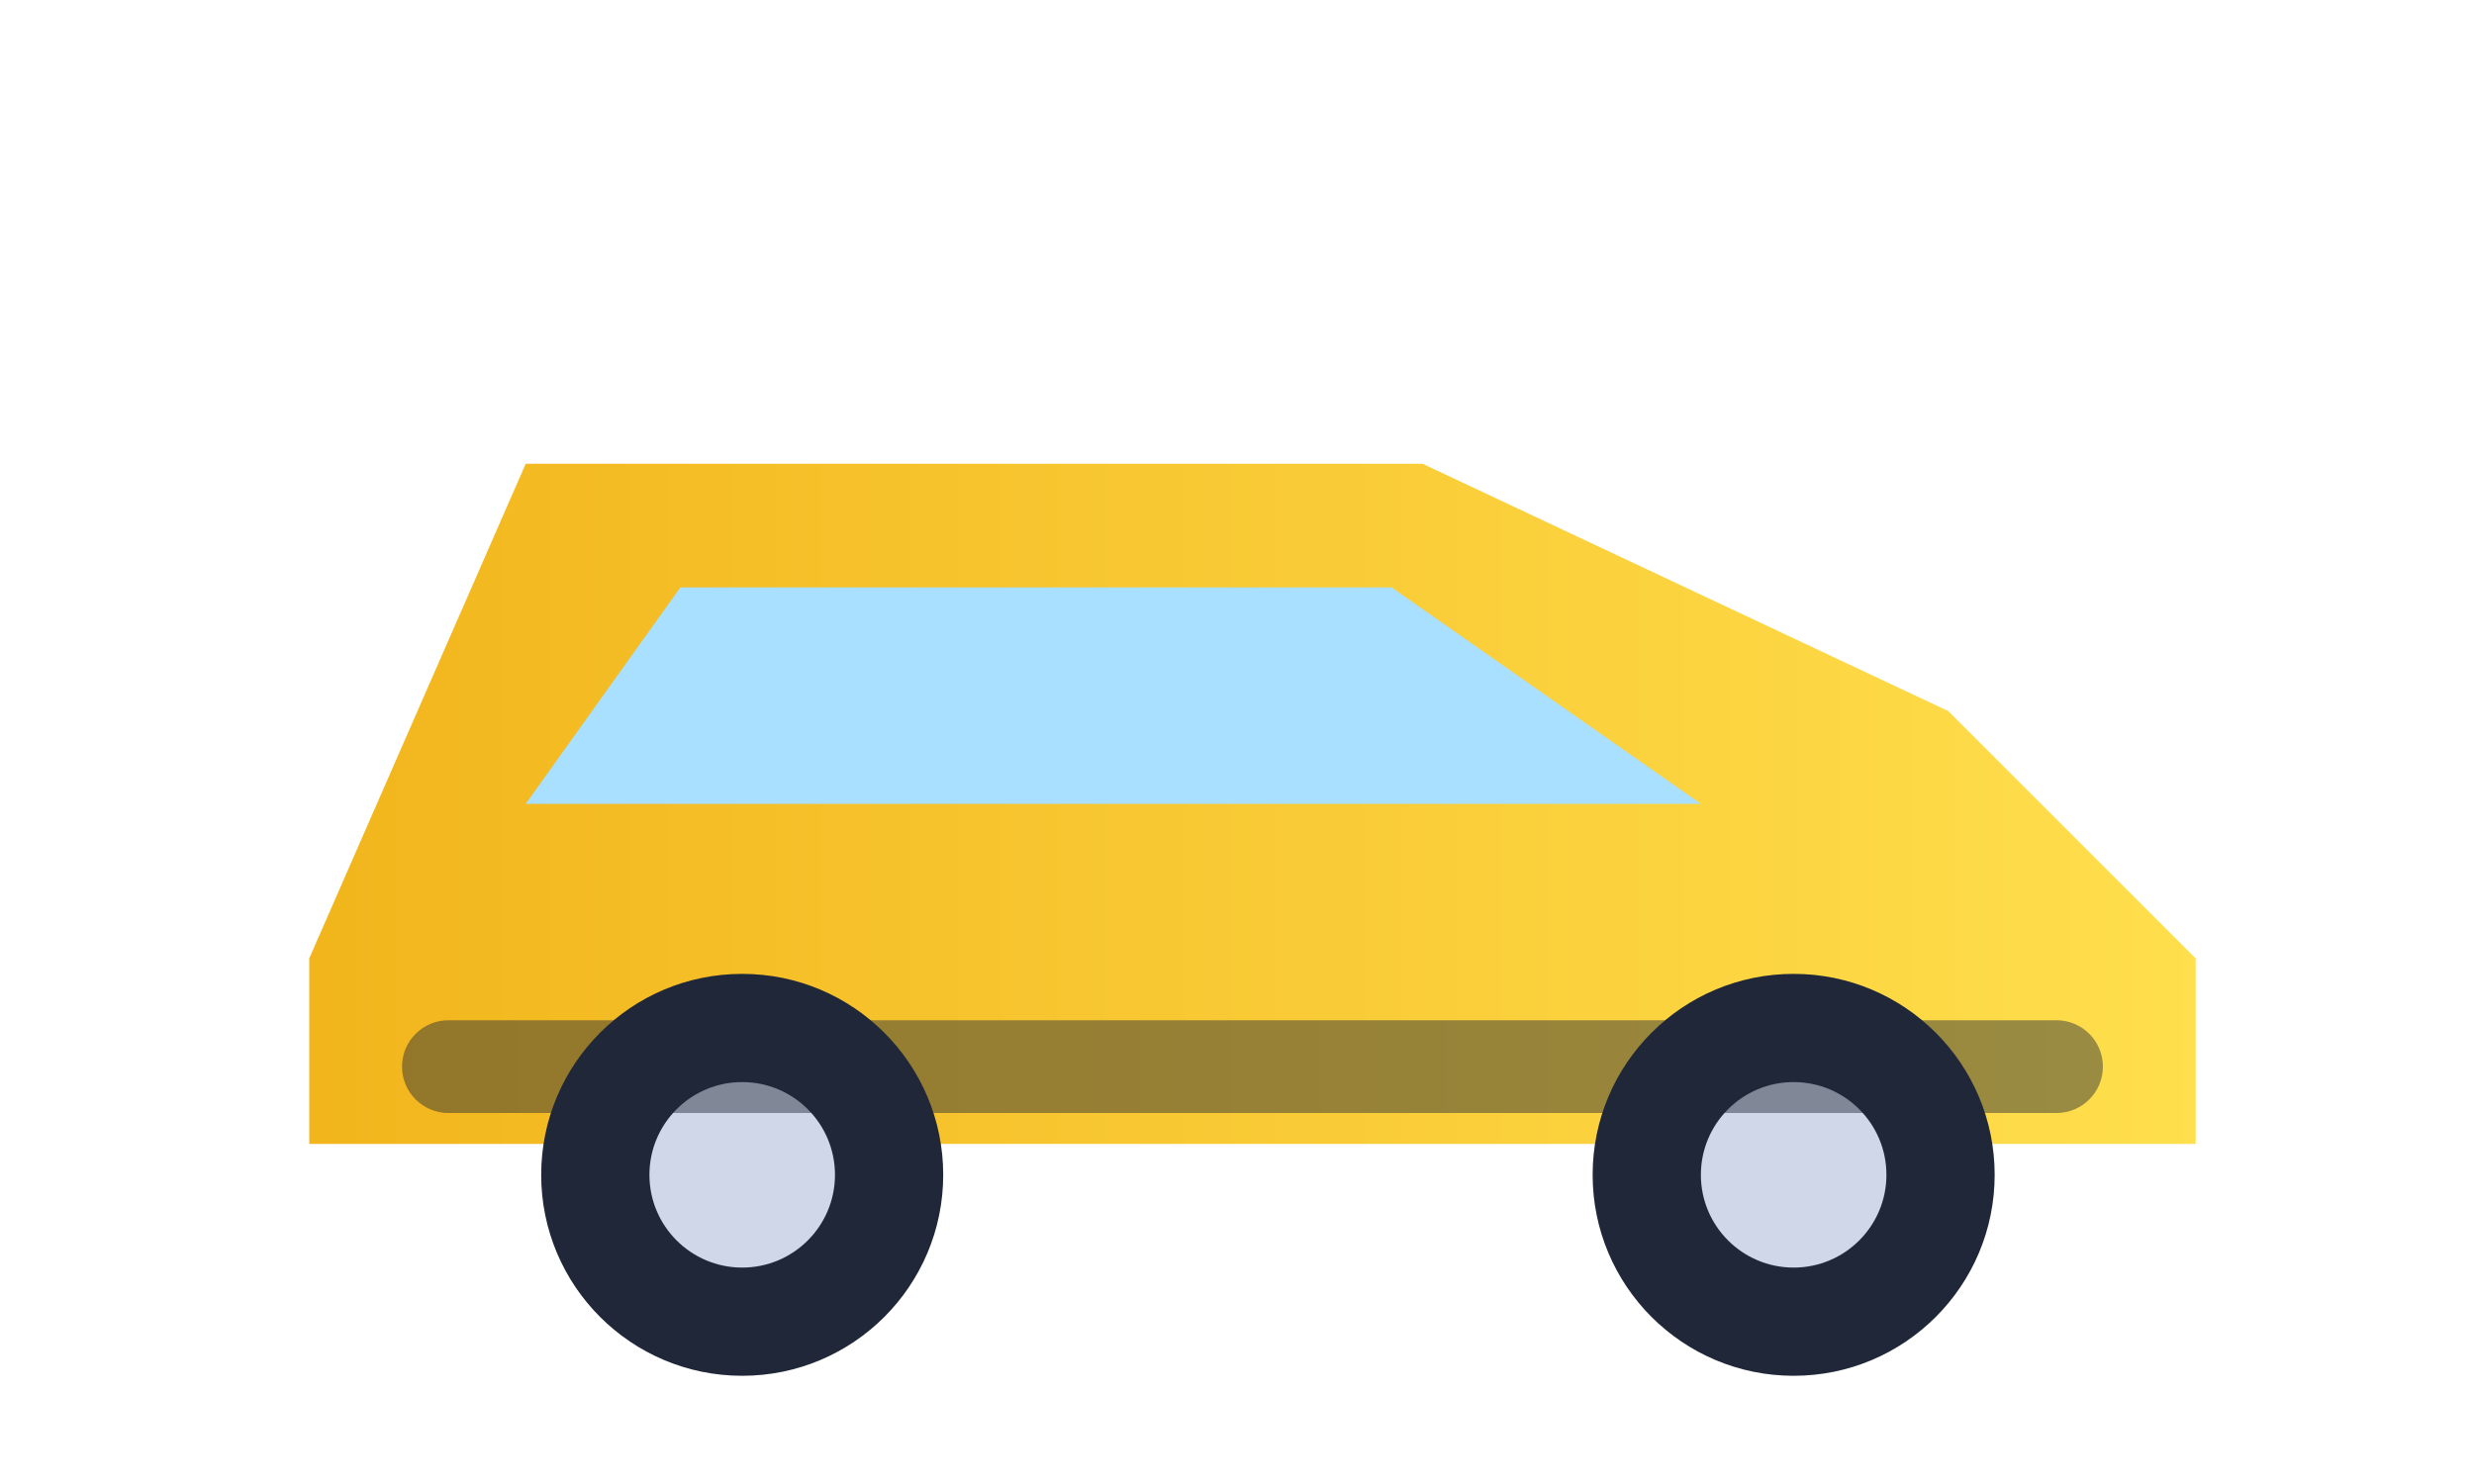
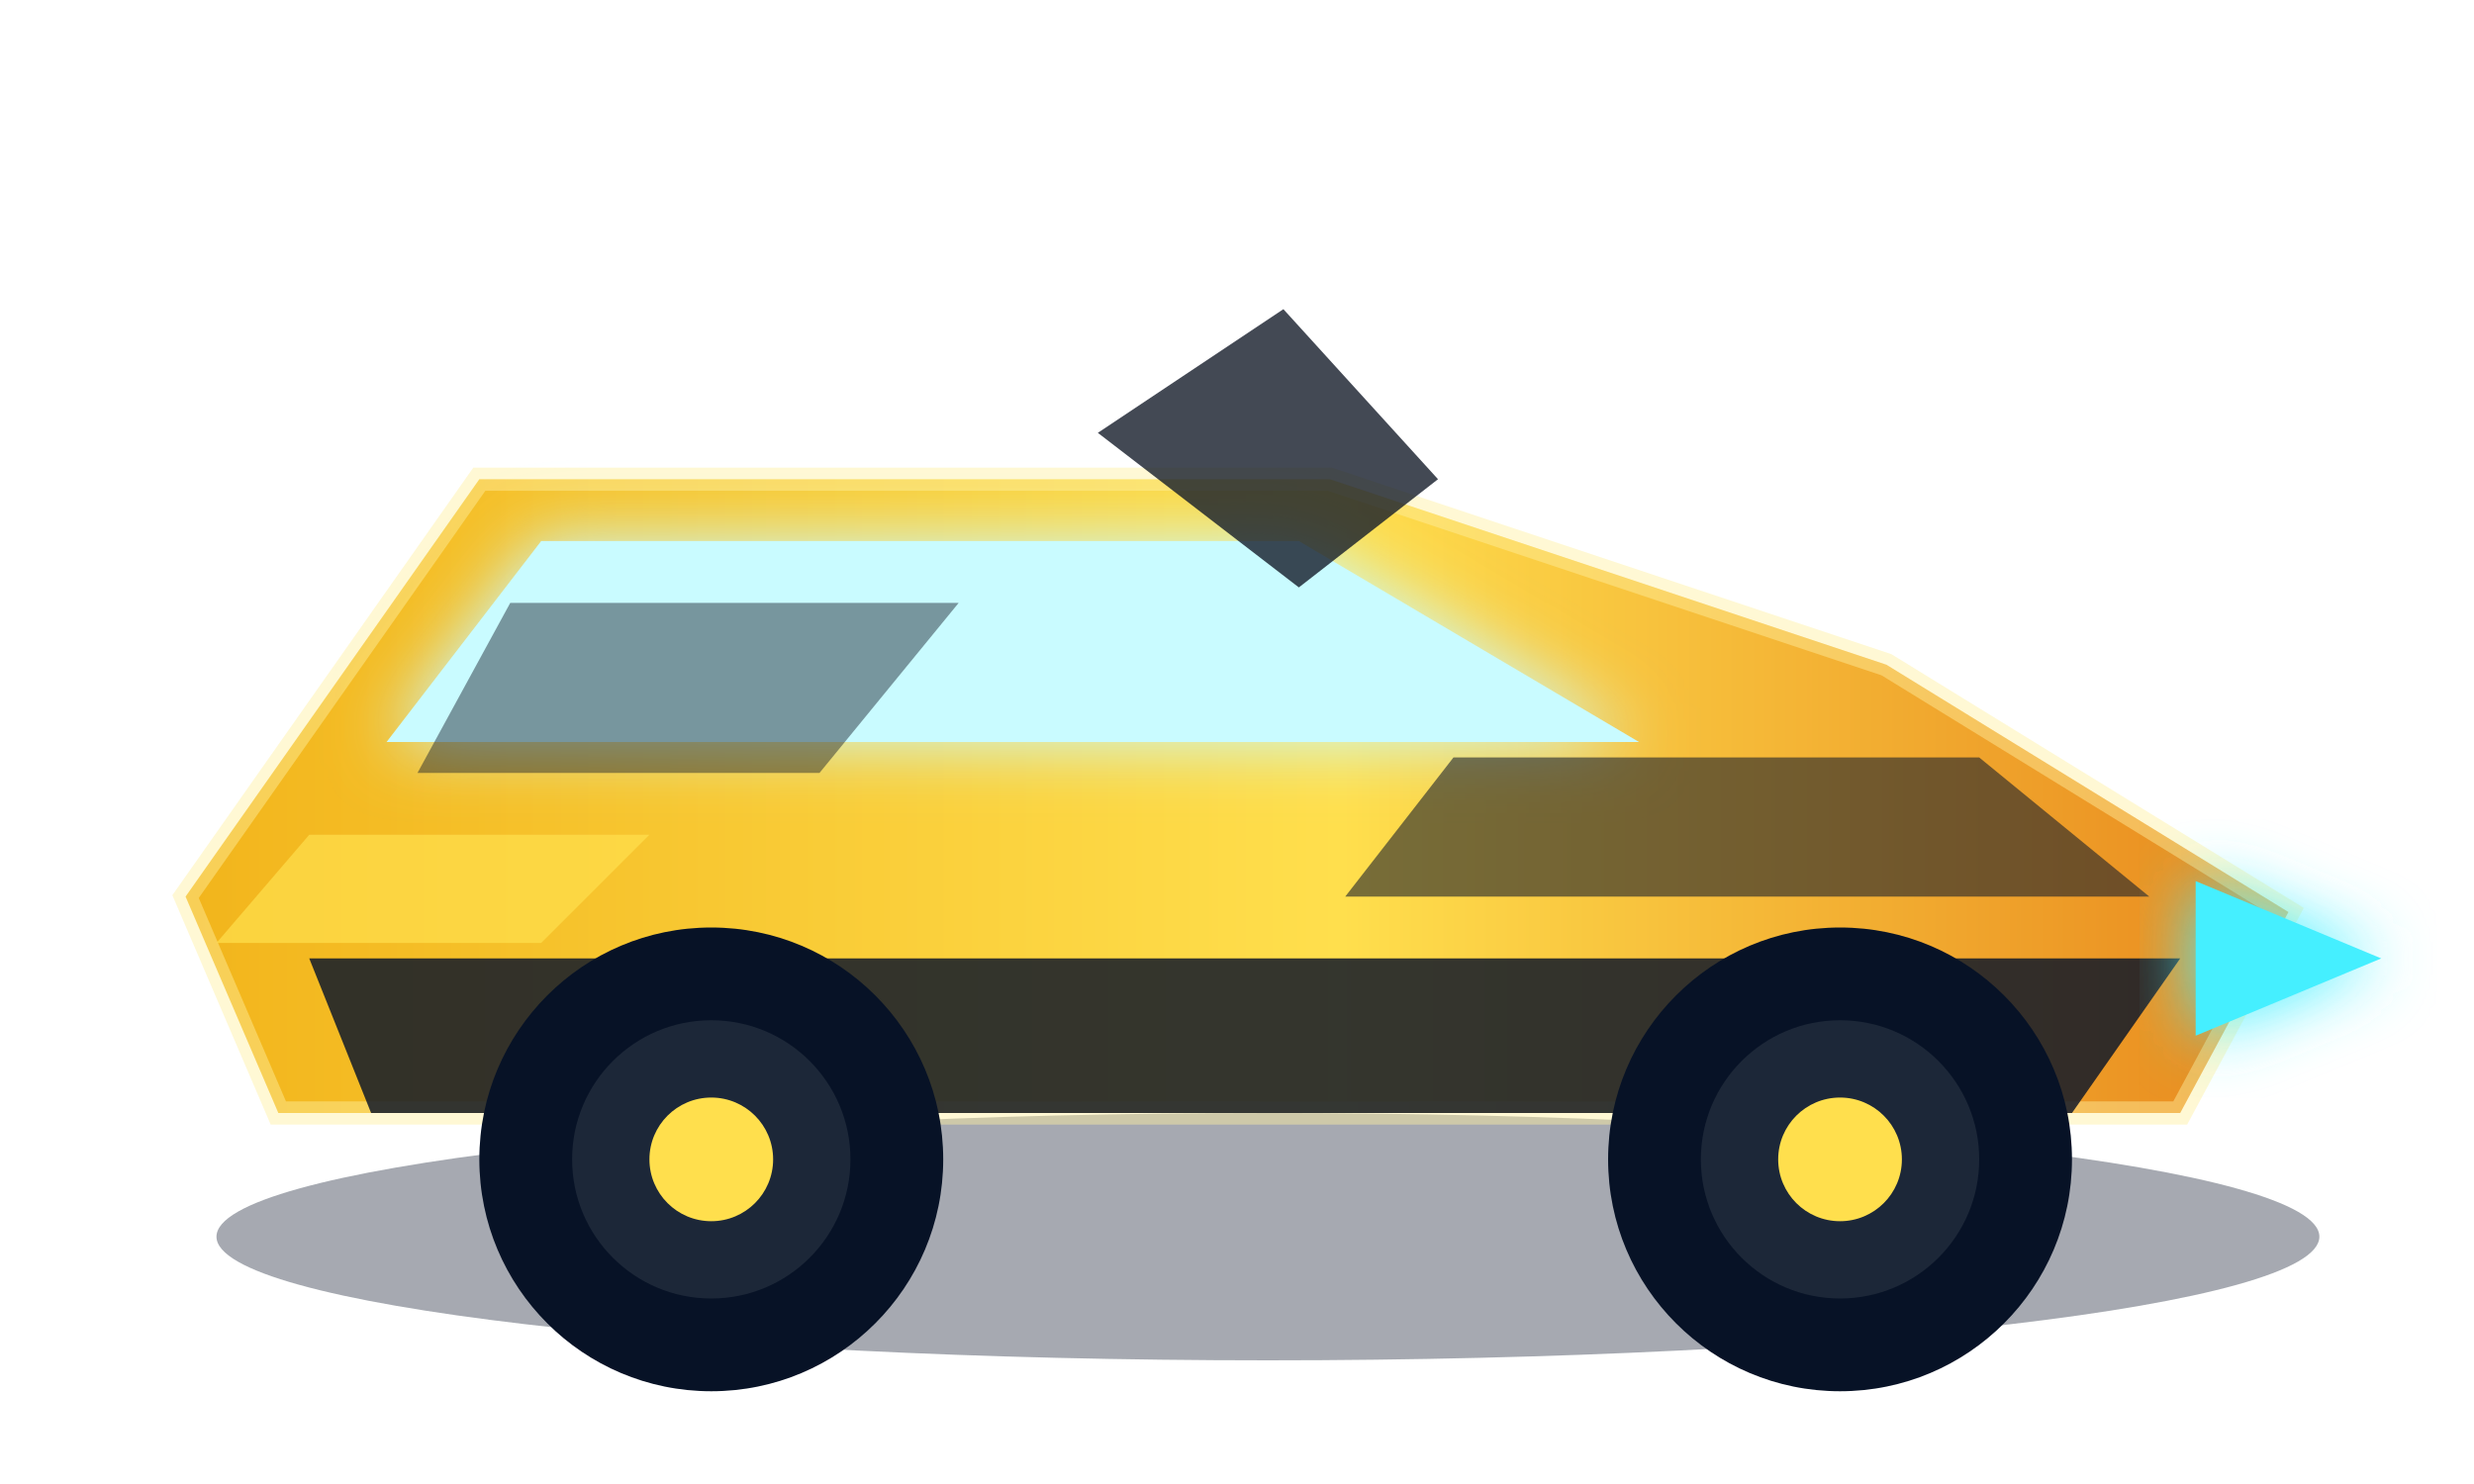
<svg xmlns="http://www.w3.org/2000/svg" viewBox="0 0 160 96">
  <defs>
-     <linearGradient id="g" x1="0" x2="1">
+     <filter id="glow" x="-30%" y="-40%" width="160%" height="180%">
+       <feGaussianBlur stdDeviation="2.2" result="blur" />
+       <feMerge>
+         <feMergeNode in="blur" />
+         <feMergeNode in="SourceGraphic" />
+       </feMerge>
+     </filter>
+     <linearGradient id="body" x1="0" x2="1">
      <stop offset="0" stop-color="#f2b51c" />
-       <stop offset="1" stop-color="#ffdf4d" />
+       <stop offset=".55" stop-color="#ffdf4d" />
+       <stop offset="1" stop-color="#e8871c" />
    </linearGradient>
  </defs>
-   <path d="M20 62 L34 30 H92 L126 46 L142 62 V74 H20 Z" fill="url(#g)" />
-   <path d="M44 38 H90 L110 52 H34 Z" fill="#a9dfff" />
-   <circle cx="48" cy="76" r="13" fill="#202738" />
-   <circle cx="116" cy="76" r="13" fill="#202738" />
-   <circle cx="48" cy="76" r="6" fill="#cfd7e8" />
-   <circle cx="116" cy="76" r="6" fill="#cfd7e8" />
-   <rect x="26" y="66" width="110" height="6" rx="3" fill="#202738" opacity=".45" />
+   <ellipse cx="82" cy="80" rx="68" ry="8" fill="#071226" opacity=".36" />
+   <path d="M12 58 L31 31 H86 L122 43 L148 59 L141 72 H18 Z" fill="url(#body)" stroke="#fff1a0" stroke-opacity=".45" stroke-width="1.5" />
+   <path d="M35 35 H84 L106 48 H25 Z" fill="#c9fbff" filter="url(#glow)" />
+   <path d="M20 62 H141 L134 72 H24 Z" fill="#141b29" opacity=".86" />
+   <path d="M33 39 L62 39 L53 50 H27 Z" fill="#141b29" opacity=".45" />
+   <path d="M94 49 H128 L139 58 H87 Z" fill="#141b29" opacity=".58" />
+   <path d="M142 57 L154 62 L142 67 Z" fill="#44efff" filter="url(#glow)" />
+   <circle cx="46" cy="75" r="15" fill="#071226" />
+   <circle cx="46" cy="75" r="9" fill="#1c2738" />
+   <circle cx="46" cy="75" r="4" fill="#ffdf4d" />
+   <circle cx="119" cy="75" r="15" fill="#071226" />
+   <circle cx="119" cy="75" r="9" fill="#1c2738" />
+   <circle cx="119" cy="75" r="4" fill="#ffdf4d" />
+   <path d="M20 54 H42 L35 61 H14 Z" fill="#ffdf4d" opacity=".7" />
+   <path d="M71 28 L83 20 L93 31 L84 38 Z" fill="#141b29" opacity=".8" />
</svg>
